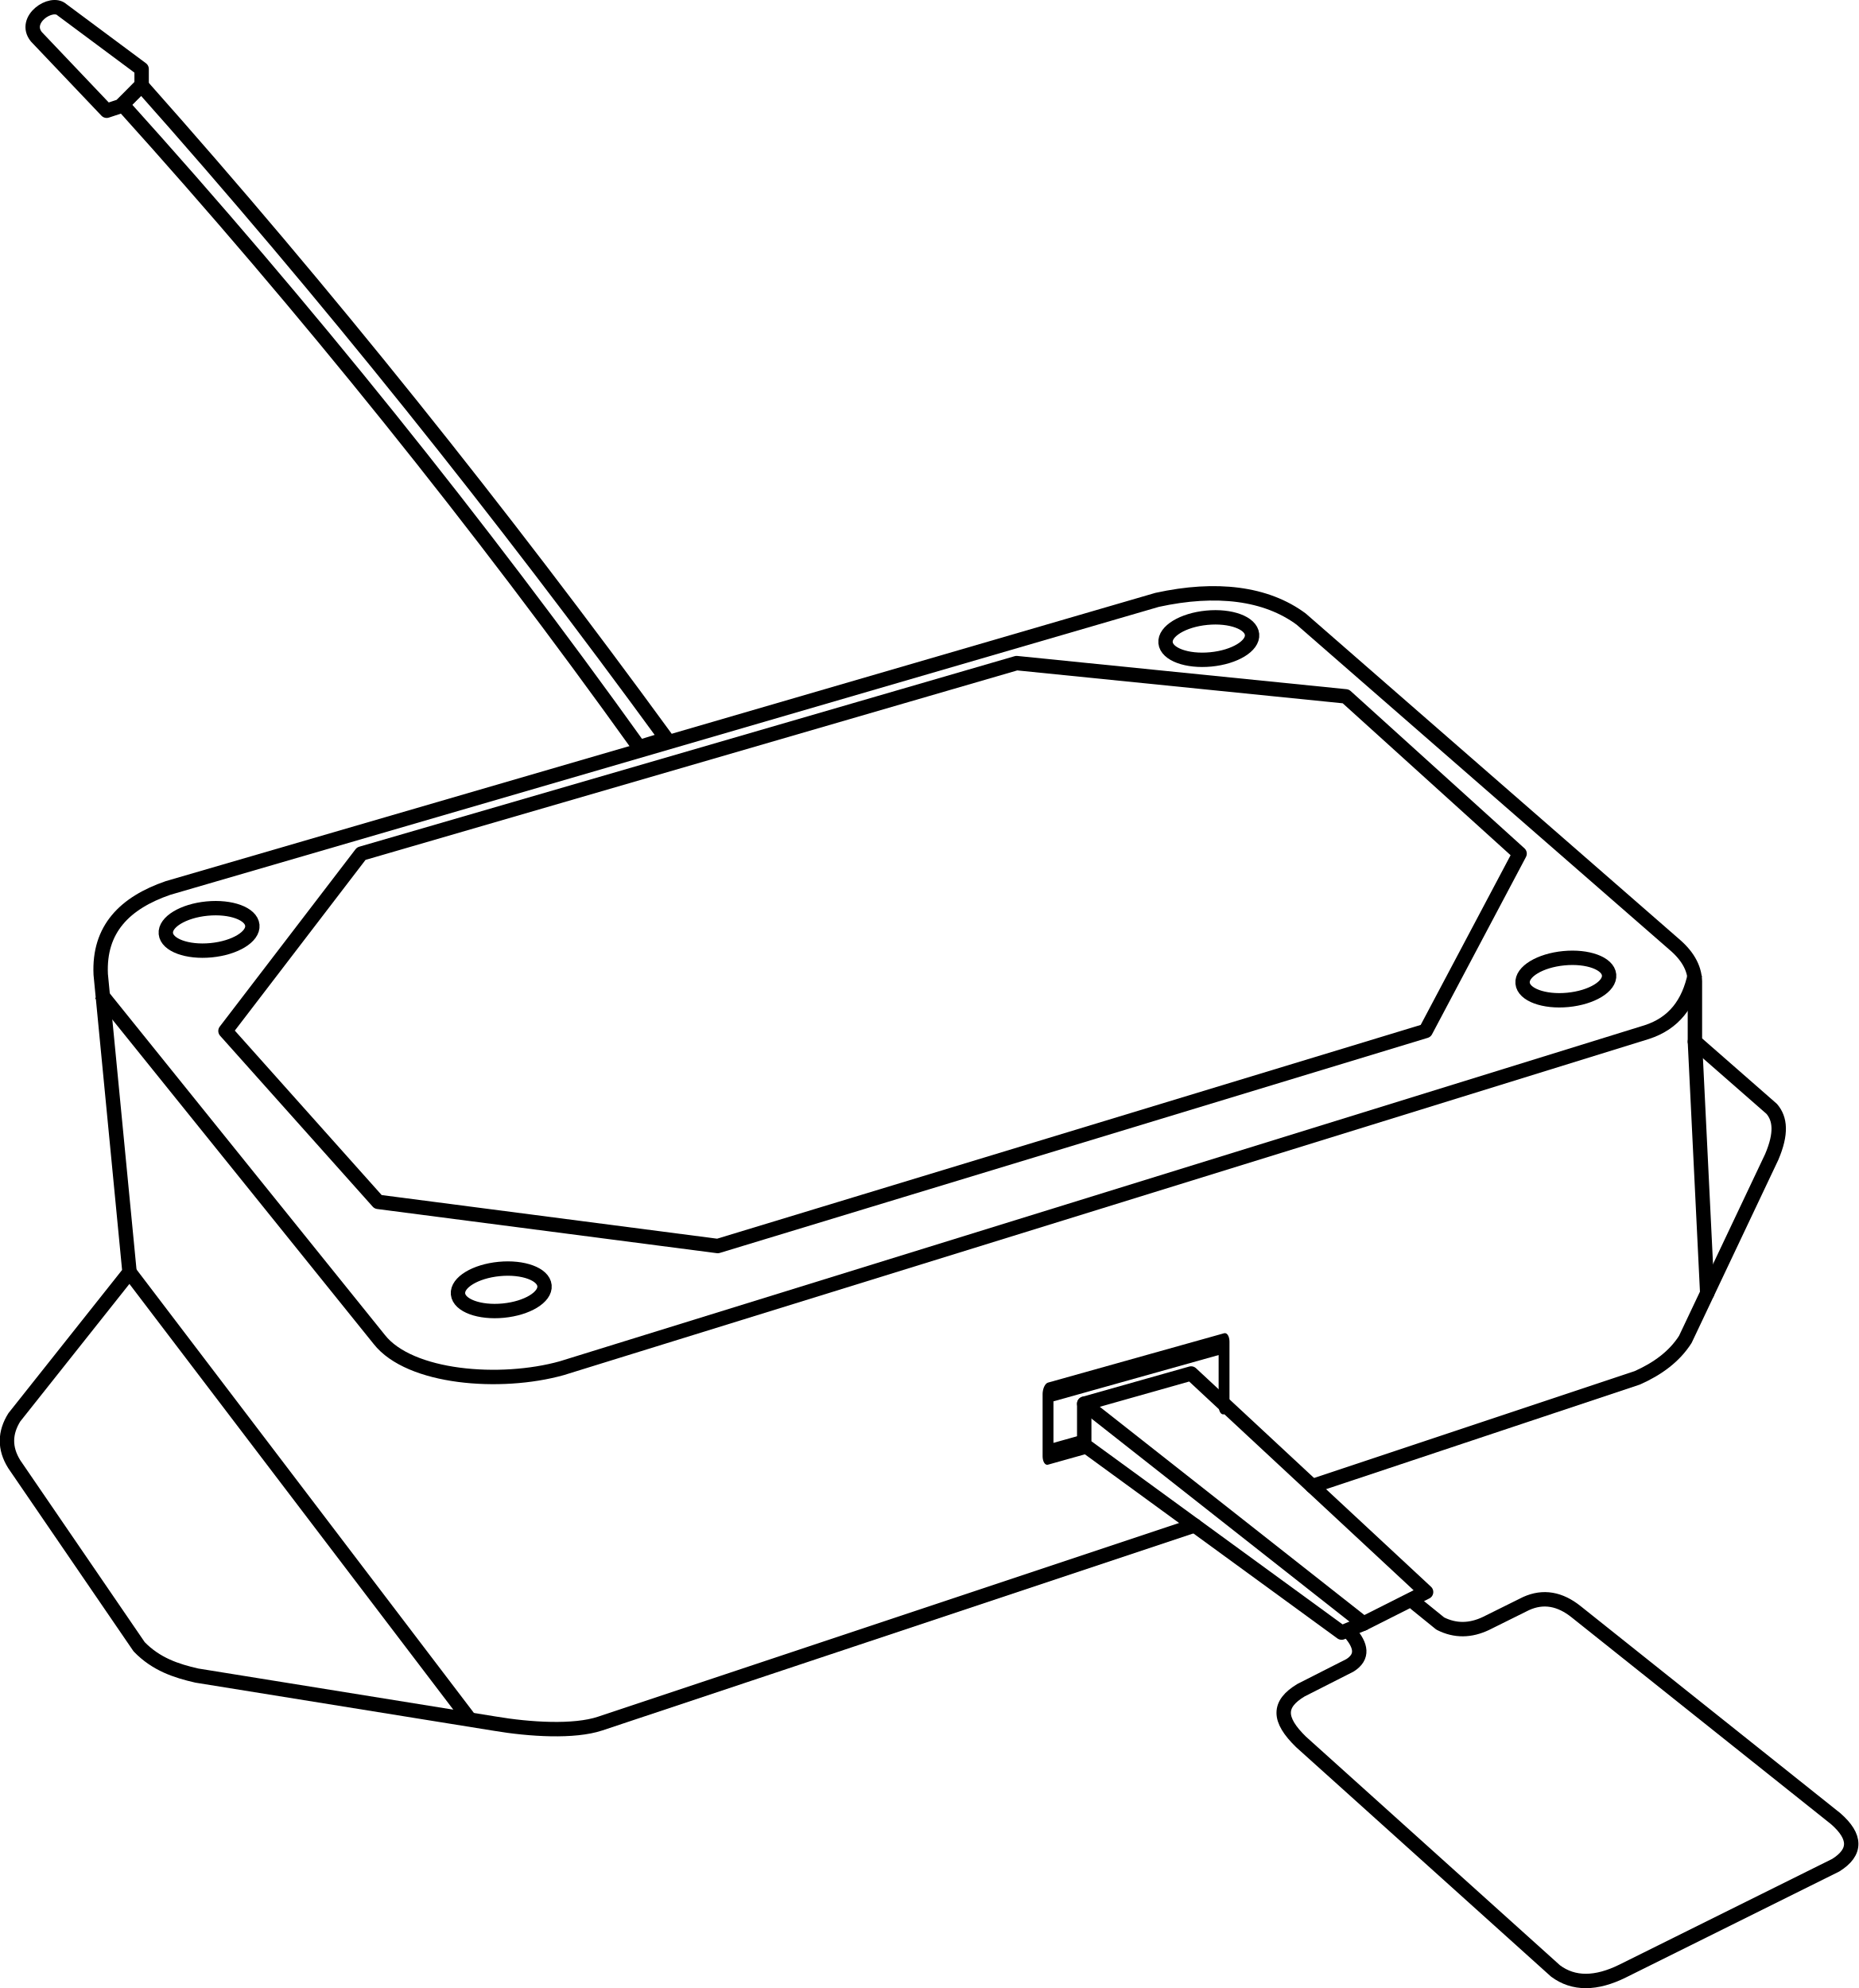
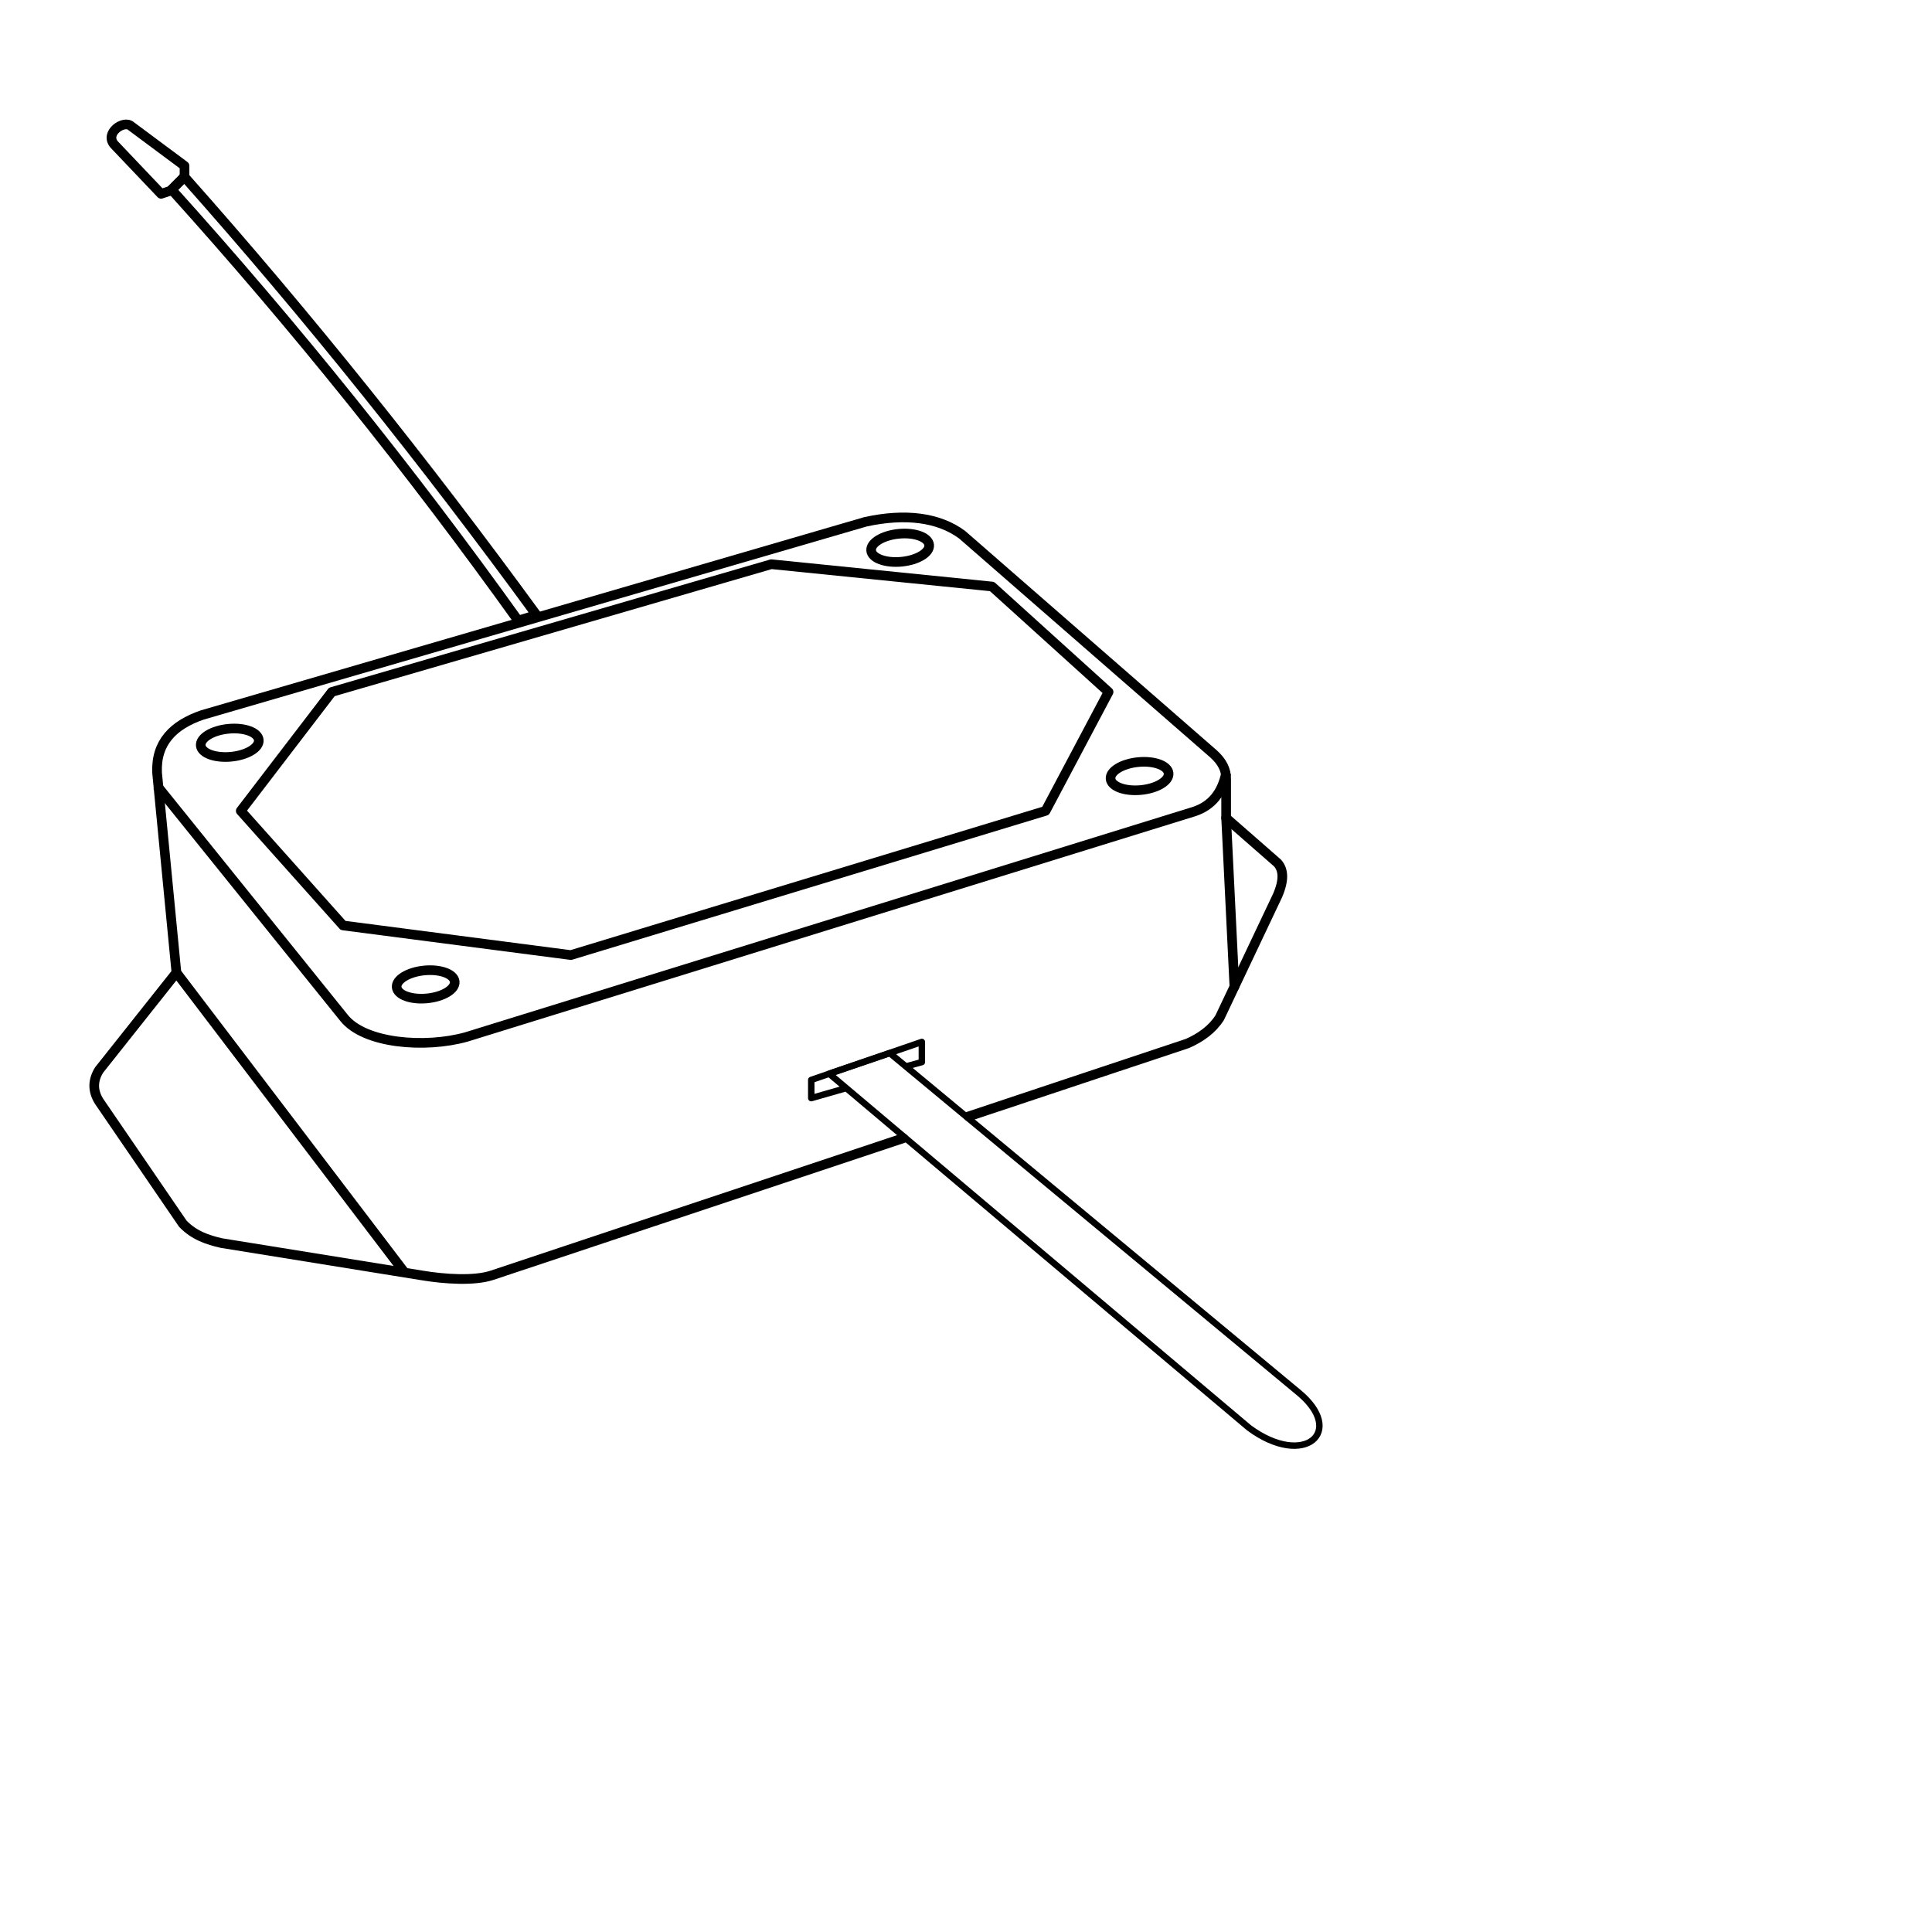
- <svg xmlns="http://www.w3.org/2000/svg" width="193.515" height="206.987" viewBox="0 0 193.515 206.987" version="1.1" xml:space="preserve" style="clip-rule:evenodd;fill-rule:evenodd;stroke-linecap:round;stroke-linejoin:round;stroke-miterlimit:1.5" id="svg60">
-   <defs id="defs64" />
-   <g id="g902" transform="translate(-16.512,-29.60876)">
-     <g id="g46" transform="translate(-1,170)">
-       <g id="g4" transform="translate(10,-149.934)">
-         <path id="path2" style="fill:none;stroke:#000000;stroke-width:1.5px" d="m 20.056,20.597 -1.437,0.476 -7.317,-7.698 c -1.456,-1.791 1.565,-3.827 2.664,-2.813 l 8.293,6.166 v 1.7 z" />
-       </g>
-       <g id="g8" transform="translate(10,-149.934)">
-         <path id="path6" style="fill:none;stroke:#000000;stroke-width:1.5px" d="M 76.91,86.468 C 59.717,62.907 41.558,40.164 22.224,18.418 l -1.96,2.014 C 39.39,41.631 57.312,63.944 74.065,87.339 Z" />
-       </g>
-       <g id="g12" transform="matrix(0.779826,-0.0750987,0.0750987,0.779826,85.2749,-180.402)">
-         <ellipse id="ellipse10" style="fill:none;stroke:#000000;stroke-width:1.91px" ry="2.781" rx="5.775" cy="142.421" cx="60.798" />
-       </g>
-       <g id="g16" transform="matrix(0.779826,-0.0750987,0.0750987,0.779826,122.453,-144.952)">
-         <ellipse id="ellipse14" style="fill:none;stroke:#000000;stroke-width:1.91px" ry="2.781" rx="5.775" cy="142.421" cx="60.798" />
-       </g>
-       <g id="g20" transform="matrix(0.779826,-0.0750987,0.0750987,0.779826,11.5992,-112.597)">
-         <ellipse id="ellipse18" style="fill:none;stroke:#000000;stroke-width:1.91px" ry="2.781" rx="5.775" cy="142.421" cx="60.798" />
-       </g>
-       <g id="g24" transform="matrix(0.779826,-0.0750987,0.0750987,0.779826,-18.8237,-150.121)">
-         <ellipse id="ellipse22" style="fill:none;stroke:#000000;stroke-width:1.91px" ry="2.781" rx="5.775" cy="142.421" cx="60.798" />
-       </g>
-       <g id="g28" transform="translate(10,-149.934)">
-         <path id="path26" style="fill:none;stroke:#000000;stroke-width:1.5px" d="m 30.991,116.884 14.137,-18.463 68.241,-19.836 34.279,3.462 18.096,16.374 -9.782,18.463 -73.715,22.393 -35.367,-4.599 z" />
-       </g>
-       <g id="g32" transform="translate(10,-149.934)">
-         <path id="path30" style="fill:none;stroke:#000000;stroke-width:1.5px" d="M 131.904,168.365 70,189 c -2.706,0.901 -7.305,0.625 -11,0 l -31,-5 c -2.149,-0.491 -4.237,-1.178 -6,-3 L 9,162 c -1.049,-1.674 -0.985,-3.298 0,-4.882 L 21,142 18,111 c -0.226,-4.736 2.522,-7.455 7,-9 L 128,72 c 6.178,-1.353 11.367,-0.691 15,2 l 39,34 c 1.347,1.191 2.052,2.517 2,4 v 6 l 8,7 c 0.888,1.042 1.045,2.546 0,5 l -9,19 c -1.143,1.788 -2.882,3.058 -5,4 l -33.843,11.281" />
-       </g>
-       <g id="g36" transform="translate(10,-149.934)">
-         <path id="path34" style="fill:none;stroke:#000000;stroke-width:1.5px;stroke-linecap:square" d="M 21.172,142.226 56,188" />
-       </g>
-       <g id="g40" transform="translate(10,-149.934)">
-         <path id="path38" style="fill:none;stroke:#000000;stroke-width:1.5px" d="m 184,118 1.283,26.18" />
-       </g>
-       <g id="g44" transform="translate(10,-149.934)">
-         <path id="path42" style="fill:none;stroke:#000000;stroke-width:1.5px;stroke-linecap:butt" d="m 18,113 29,36 c 3.165,4.037 12.605,4.783 19,3 l 113,-35 c 2.785,-0.905 4.36,-2.933 5,-6" />
-       </g>
+ <svg xmlns="http://www.w3.org/2000/svg" width="100%" height="100%" viewBox="0 0 300 300" version="1.1" xml:space="preserve" style="fill-rule:evenodd;clip-rule:evenodd;stroke-linecap:round;stroke-linejoin:round;stroke-miterlimit:1.5;">
+   <g id="g46" transform="matrix(1,0,0,1,-3.60575,158.96)">
+     <g id="g4" transform="matrix(1,0,0,1,10,-149.934)">
+       <path id="path2" d="M20.056,20.597L18.619,21.073L11.302,13.375C9.846,11.584 12.867,9.548 13.966,10.562L22.259,16.728L22.259,18.428L20.056,20.597Z" style="fill:none;stroke:black;stroke-width:1.5px;" />
    </g>
-     <g id="g54" transform="translate(0,-1)">
-       <path id="path48" style="fill:none;stroke:#000000;stroke-width:1.5px" d="m 163.924,197.575 2.558,2.073 c 1.581,0.803 3.163,0.746 4.744,0 l 4.179,-2.073 c 1.821,-0.831 3.559,-0.489 5.229,0.848 l 27.028,21.546 c 2.137,1.87 2.17,3.489 0,4.843 l -22.172,11.011 c -2.788,1.383 -5.126,1.394 -7.002,0 l -26.511,-23.859 c -2.388,-2.332 -2.403,-3.924 0,-5.372 L 157.083,204 c 1.407,-0.891 1.163,-2.07 0,-3.409" />
-       <path id="path50" style="fill:none;stroke:#000000;stroke-width:1.5px" d="m 129.411,176.762 29.084,22.886 6.513,-3.281 -24.468,-22.752 z" />
-       <path id="path52" style="fill:none;stroke:#000000;stroke-width:1.5px" d="m 129.411,176.762 v 4.29 l 26.801,19.539 2.283,-0.943" />
+     <g id="g8" transform="matrix(1,0,0,1,10,-149.934)">
+       <path id="path6" d="M76.91,86.468C59.717,62.907 41.558,40.164 22.224,18.418L20.264,20.432C39.39,41.631 57.312,63.944 74.065,87.339L76.91,86.468Z" style="fill:none;stroke:black;stroke-width:1.5px;" />
    </g>
-     <g id="g58" transform="matrix(0.535475,-0.150085,0,1,64.2084,15.6984)">
-       <path id="path56" style="fill:none;stroke:#000000;stroke-width:2.11px" d="m 148.956,182.463 v -6.325 h -34.23 v 6.434 h 7.04" />
+     <g id="g12" transform="matrix(0.779826,-0.0750987,0.0750987,0.779826,85.2749,-180.402)">
+       <ellipse id="ellipse10" cx="60.798" cy="142.421" rx="5.775" ry="2.781" style="fill:none;stroke:black;stroke-width:1.91px;" />
+     </g>
+     <g id="g16" transform="matrix(0.779826,-0.0750987,0.0750987,0.779826,122.453,-144.952)">
+       <ellipse id="ellipse14" cx="60.798" cy="142.421" rx="5.775" ry="2.781" style="fill:none;stroke:black;stroke-width:1.91px;" />
+     </g>
+     <g id="g20" transform="matrix(0.779826,-0.0750987,0.0750987,0.779826,11.5992,-112.597)">
+       <ellipse id="ellipse18" cx="60.798" cy="142.421" rx="5.775" ry="2.781" style="fill:none;stroke:black;stroke-width:1.91px;" />
+     </g>
+     <g id="g24" transform="matrix(0.779826,-0.0750987,0.0750987,0.779826,-18.8237,-150.121)">
+       <ellipse id="ellipse22" cx="60.798" cy="142.421" rx="5.775" ry="2.781" style="fill:none;stroke:black;stroke-width:1.91px;" />
+     </g>
+     <g id="g28" transform="matrix(1,0,0,1,10,-149.934)">
+       <path id="path26" d="M30.991,116.884L45.128,98.421L113.369,78.585L147.648,82.047L165.744,98.421L155.962,116.884L82.247,139.277L46.88,134.678L30.991,116.884Z" style="fill:none;stroke:black;stroke-width:1.5px;" />
+     </g>
+     <g id="g32" transform="matrix(1,0,0,1,10,-149.934)">
+       <path id="path30" d="M133.853,167.716L70,189C67.294,189.901 62.695,189.625 59,189L28,184C25.851,183.509 23.763,182.822 22,181L9,162C7.951,160.326 8.015,158.702 9,157.118L21,142L18,111C17.774,106.264 20.522,103.545 25,102L128,72C134.178,70.647 139.367,71.309 143,74L182,108C183.347,109.191 184.052,110.517 184,112L184,118L192,125C192.888,126.042 193.045,127.546 192,130L183,149C181.857,150.788 180.118,152.058 178,153L144.026,164.324" style="fill:none;stroke:black;stroke-width:1.5px;" />
+     </g>
+     <g id="g36" transform="matrix(1,0,0,1,10,-149.934)">
+       <path id="path34" d="M21.172,142.226L56,188" style="fill:none;stroke:black;stroke-width:1.5px;stroke-linecap:square;" />
+     </g>
+     <g id="g40" transform="matrix(1,0,0,1,10,-149.934)">
+       <path id="path38" d="M184,118L185.283,144.18" style="fill:none;stroke:black;stroke-width:1.5px;" />
+     </g>
+     <g id="g44" transform="matrix(1,0,0,1,10,-149.934)">
+       <path id="path42" d="M18,113L47,149C50.165,153.037 59.605,153.783 66,152L179,117C181.785,116.095 183.36,114.067 184,111" style="fill:none;stroke:black;stroke-width:1.5px;stroke-linecap:butt;" />
+     </g>
+     <g transform="matrix(1,0,0,1,3.60575,-158.96)">
+       <path d="M128.763,166.729L193.98,221.738C202.544,228.044 209.105,222.317 201.578,216.166L138.168,163.524L128.763,166.729Z" style="fill:none;stroke:black;stroke-width:1px;" />
+     </g>
+     <g transform="matrix(1,0,0,1,3.60575,-158.96)">
+       <path d="M140.808,165.563L143.146,164.922L143.146,161.79L125.971,167.688L125.971,170.517L131.022,169.069" style="fill:none;stroke:black;stroke-width:1px;" />
    </g>
  </g>
</svg>
